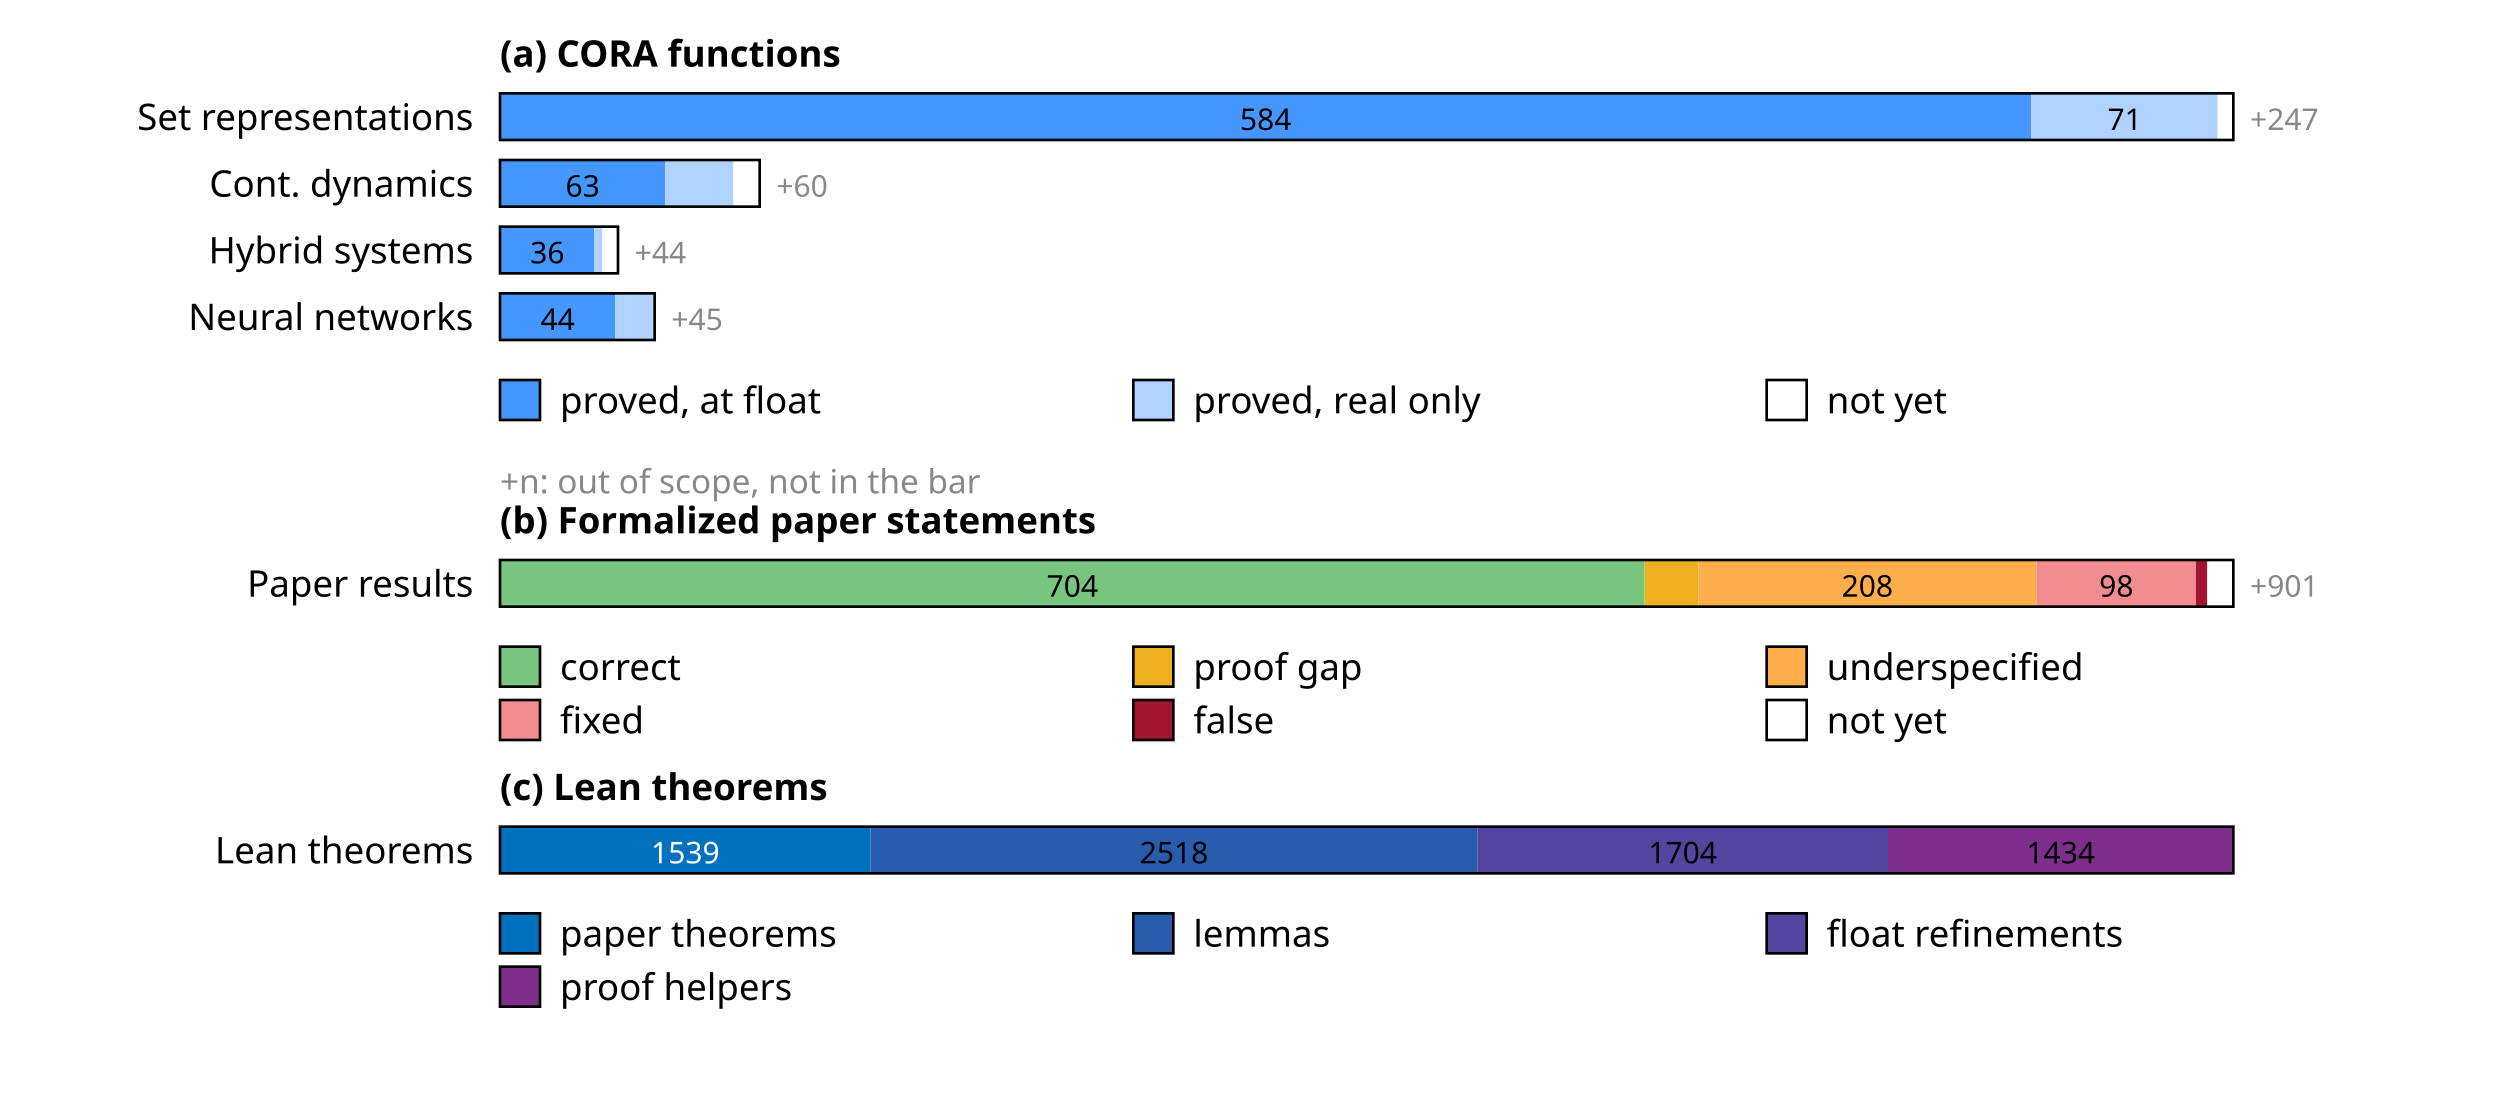
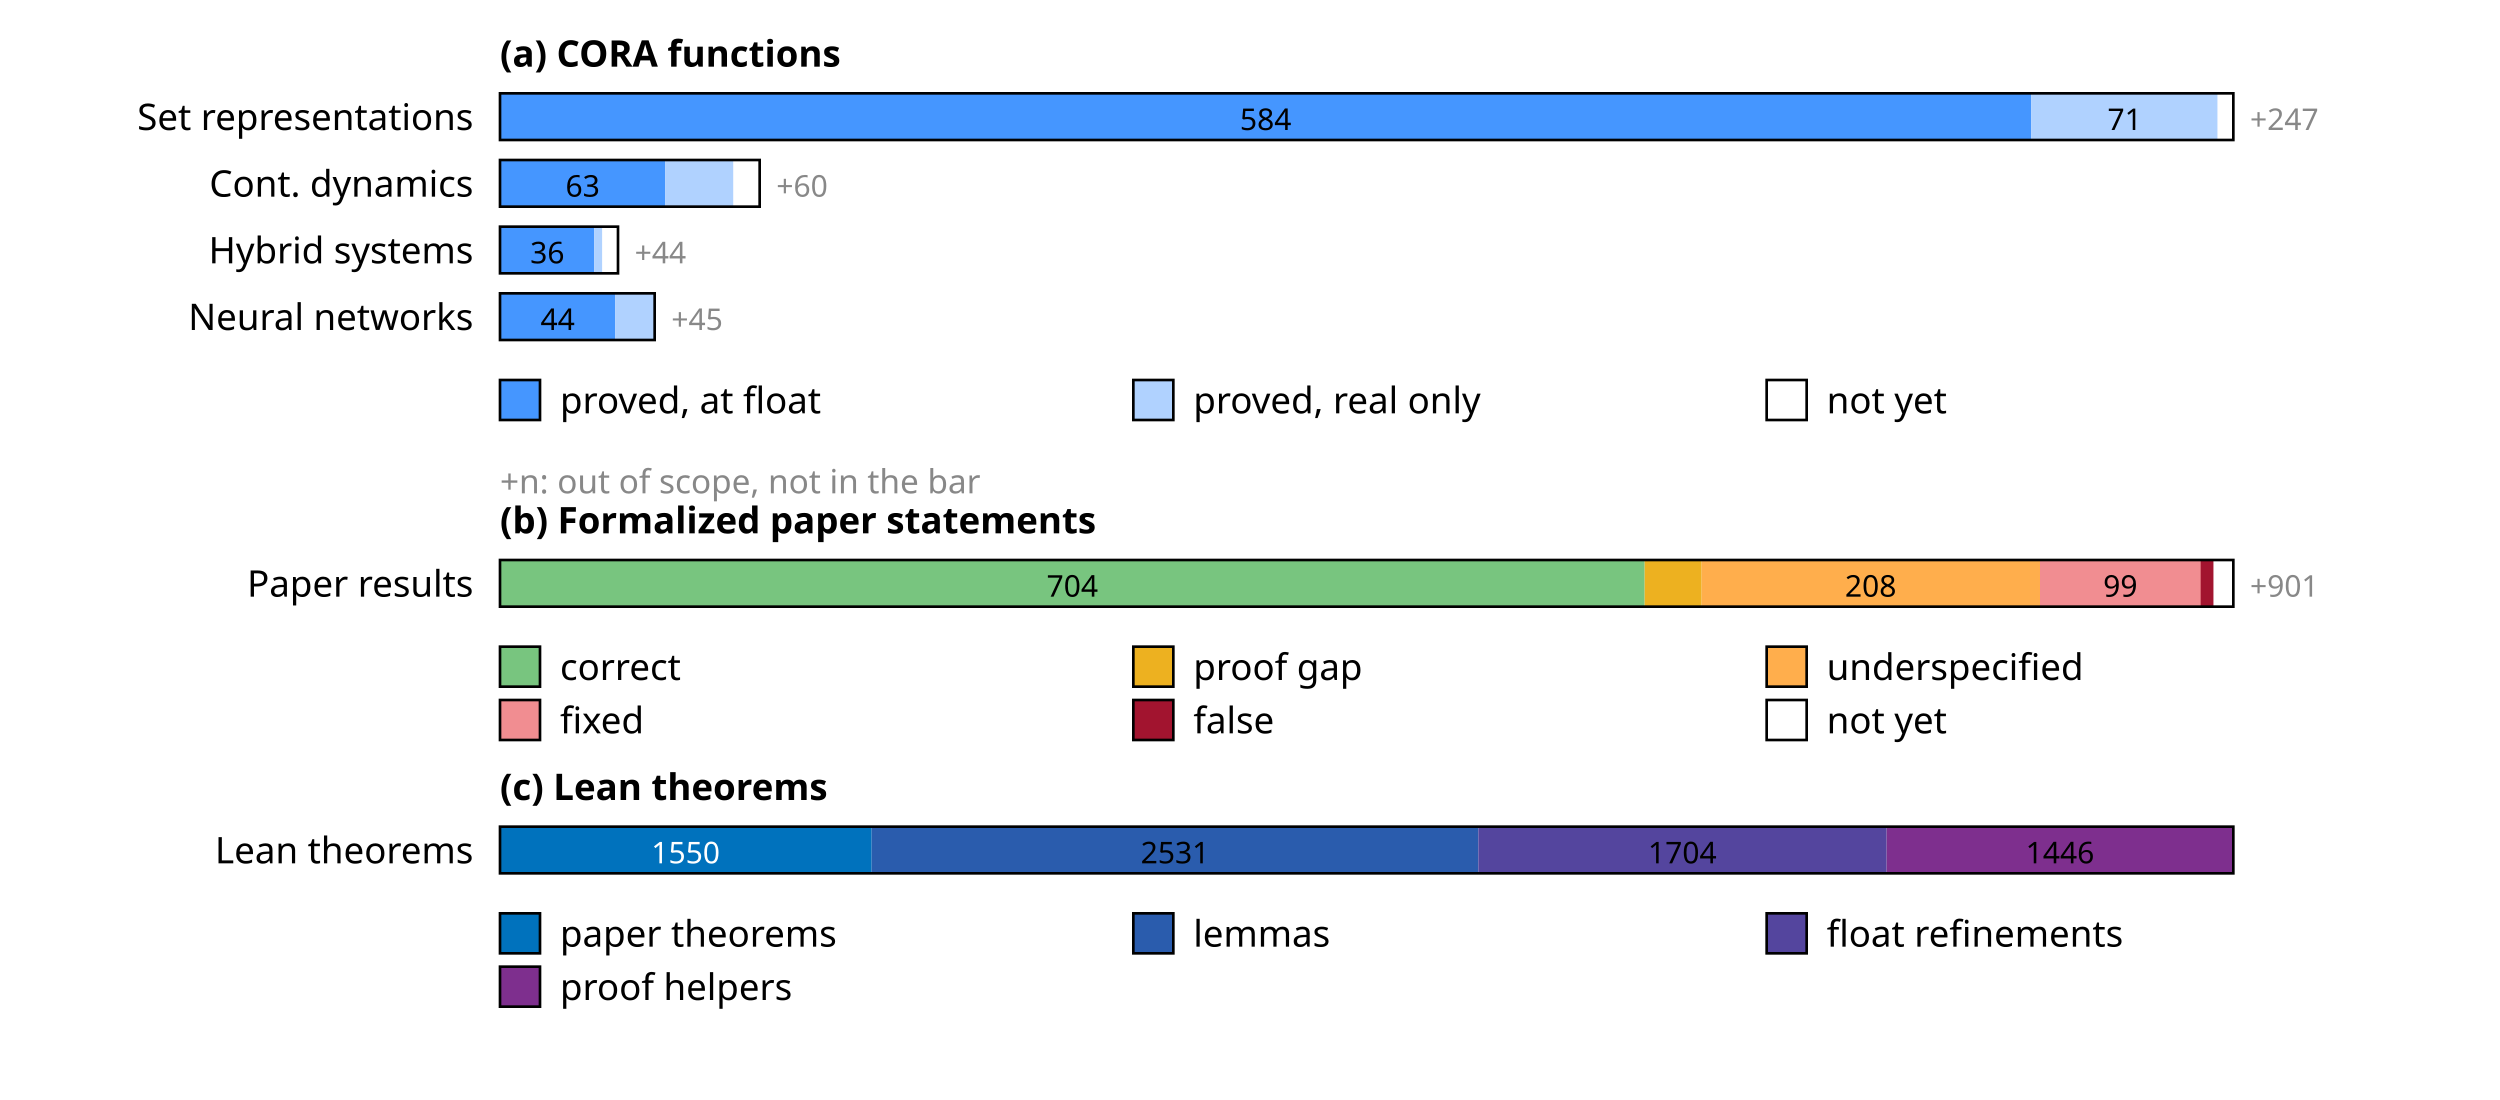
<svg xmlns="http://www.w3.org/2000/svg" width="750" height="330" font-family="sans-serif" font-size="11">
  <rect width="100%" height="100%" fill="white" />
  <text x="150" y="20" font-weight="bold">(a) CORA functions</text>
  <text x="142" y="39" text-anchor="end">Set representations</text>
  <rect x="150.0" y="28" width="459.4" height="14" fill="rgb(69,150,255)" />
  <text x="379.7" y="39" text-anchor="middle" font-size="9" fill="#000">584</text>
  <rect x="609.4" y="28" width="55.9" height="14" fill="rgb(176,210,255)" />
  <text x="637.4" y="39" text-anchor="middle" font-size="9" fill="#000">71</text>
  <rect x="665.3" y="28" width="4.7" height="14" fill="rgb(255,255,255)" />
  <rect x="150" y="28" width="520.0" height="14" fill="none" stroke="#000" stroke-width="0.8" />
  <text x="675.0" y="39" font-size="9" fill="#888">+247</text>
  <text x="142" y="59" text-anchor="end">Cont. dynamics</text>
  <rect x="150.0" y="48" width="49.6" height="14" fill="rgb(69,150,255)" />
  <text x="174.8" y="59" text-anchor="middle" font-size="9" fill="#000">63</text>
  <rect x="199.6" y="48" width="20.5" height="14" fill="rgb(176,210,255)" />
  <rect x="220.0" y="48" width="7.9" height="14" fill="rgb(255,255,255)" />
  <rect x="150" y="48" width="77.9" height="14" fill="none" stroke="#000" stroke-width="0.8" />
  <text x="232.9" y="59" font-size="9" fill="#888">+60</text>
  <text x="142" y="79" text-anchor="end">Hybrid systems</text>
  <rect x="150.0" y="68" width="28.3" height="14" fill="rgb(69,150,255)" />
  <text x="164.2" y="79" text-anchor="middle" font-size="9" fill="#000">36</text>
  <rect x="178.3" y="68" width="2.4" height="14" fill="rgb(176,210,255)" />
  <rect x="180.7" y="68" width="4.7" height="14" fill="rgb(255,255,255)" />
  <rect x="150" y="68" width="35.4" height="14" fill="none" stroke="#000" stroke-width="0.8" />
  <text x="190.4" y="79" font-size="9" fill="#888">+44</text>
  <text x="142" y="99" text-anchor="end">Neural networks</text>
  <rect x="150.0" y="88" width="34.6" height="14" fill="rgb(69,150,255)" />
  <text x="167.3" y="99" text-anchor="middle" font-size="9" fill="#000">44</text>
  <rect x="184.6" y="88" width="11.8" height="14" fill="rgb(176,210,255)" />
  <rect x="150" y="88" width="46.4" height="14" fill="none" stroke="#000" stroke-width="0.8" />
  <text x="201.4" y="99" font-size="9" fill="#888">+45</text>
  <rect x="150" y="114" width="12" height="12" fill="rgb(69,150,255)" stroke="#000" stroke-width="0.8" />
  <text x="168" y="124">proved, at float</text>
  <rect x="340" y="114" width="12" height="12" fill="rgb(176,210,255)" stroke="#000" stroke-width="0.8" />
  <text x="358" y="124">proved, real only</text>
  <rect x="530" y="114" width="12" height="12" fill="rgb(255,255,255)" stroke="#000" stroke-width="0.8" />
  <text x="548" y="124">not yet</text>
  <text x="150" y="148" font-size="10" fill="#888">+n: out of scope, not in the bar</text>
  <text x="150" y="160" font-weight="bold">(b) Formalized paper statements</text>
  <text x="142" y="179" text-anchor="end">Paper results</text>
  <rect x="150.0" y="168" width="343.4" height="14" fill="rgb(120,197,127)" />
  <text x="321.7" y="179" text-anchor="middle" font-size="9" fill="#000">704</text>
-   <rect x="493.4" y="168" width="16.1" height="14" fill="rgb(237,177,32)" />
-   <rect x="509.5" y="168" width="101.5" height="14" fill="rgb(255,174,76)" />
-   <text x="560.2" y="179" text-anchor="middle" font-size="9" fill="#000">208</text>
-   <rect x="611.0" y="168" width="47.8" height="14" fill="rgb(241,141,145)" />
-   <text x="634.9" y="179" text-anchor="middle" font-size="9" fill="#000">98</text>
-   <rect x="658.8" y="168" width="3.4" height="14" fill="rgb(162,20,47)" />
-   <rect x="662.2" y="168" width="7.8" height="14" fill="rgb(255,255,255)" />
+   <rect x="493.4" y="168" width="17.1" height="14" fill="rgb(237,177,32)" />
+   <rect x="510.5" y="168" width="101.5" height="14" fill="rgb(255,174,76)" />
+   <text x="561.2" y="179" text-anchor="middle" font-size="9" fill="#000">208</text>
+   <rect x="612.0" y="168" width="48.3" height="14" fill="rgb(241,141,145)" />
+   <text x="636.1" y="179" text-anchor="middle" font-size="9" fill="#000">99</text>
+   <rect x="660.2" y="168" width="3.9" height="14" fill="rgb(162,20,47)" />
+   <rect x="664.1" y="168" width="5.9" height="14" fill="rgb(255,255,255)" />
  <rect x="150" y="168" width="520.0" height="14" fill="none" stroke="#000" stroke-width="0.8" />
  <text x="675.0" y="179" font-size="9" fill="#888">+901</text>
  <rect x="150" y="194" width="12" height="12" fill="rgb(120,197,127)" stroke="#000" stroke-width="0.8" />
  <text x="168" y="204">correct</text>
  <rect x="340" y="194" width="12" height="12" fill="rgb(237,177,32)" stroke="#000" stroke-width="0.8" />
  <text x="358" y="204">proof gap</text>
  <rect x="530" y="194" width="12" height="12" fill="rgb(255,174,76)" stroke="#000" stroke-width="0.8" />
  <text x="548" y="204">underspecified</text>
  <rect x="150" y="210" width="12" height="12" fill="rgb(241,141,145)" stroke="#000" stroke-width="0.8" />
  <text x="168" y="220">fixed</text>
  <rect x="340" y="210" width="12" height="12" fill="rgb(162,20,47)" stroke="#000" stroke-width="0.8" />
  <text x="358" y="220">false</text>
  <rect x="530" y="210" width="12" height="12" fill="rgb(255,255,255)" stroke="#000" stroke-width="0.8" />
  <text x="548" y="220">not yet</text>
  <text x="150" y="240" font-weight="bold">(c) Lean theorems</text>
  <text x="142" y="259" text-anchor="end">Lean theorems</text>
-   <rect x="150.0" y="248" width="111.2" height="14" fill="rgb(0,114,189)" />
-   <text x="205.6" y="259" text-anchor="middle" font-size="9" fill="#fff">1539</text>
-   <rect x="261.2" y="248" width="182.0" height="14" fill="rgb(42,92,173)" />
-   <text x="352.2" y="259" text-anchor="middle" font-size="9" fill="#000">2518</text>
-   <rect x="443.2" y="248" width="123.2" height="14" fill="rgb(84,69,158)" />
-   <text x="504.8" y="259" text-anchor="middle" font-size="9" fill="#000">1704</text>
-   <rect x="566.4" y="248" width="103.6" height="14" fill="rgb(126,47,142)" />
-   <text x="618.2" y="259" text-anchor="middle" font-size="9" fill="#000">1434</text>
+   <rect x="150.0" y="248" width="111.5" height="14" fill="rgb(0,114,189)" />
+   <text x="205.7" y="259" text-anchor="middle" font-size="9" fill="#fff">1550</text>
+   <rect x="261.5" y="248" width="182.0" height="14" fill="rgb(42,92,173)" />
+   <text x="352.5" y="259" text-anchor="middle" font-size="9" fill="#000">2531</text>
+   <rect x="443.5" y="248" width="122.5" height="14" fill="rgb(84,69,158)" />
+   <text x="504.7" y="259" text-anchor="middle" font-size="9" fill="#000">1704</text>
+   <rect x="566.0" y="248" width="104.0" height="14" fill="rgb(126,47,142)" />
+   <text x="618.0" y="259" text-anchor="middle" font-size="9" fill="#000">1446</text>
  <rect x="150" y="248" width="520.0" height="14" fill="none" stroke="#000" stroke-width="0.8" />
  <rect x="150" y="274" width="12" height="12" fill="rgb(0,114,189)" stroke="#000" stroke-width="0.8" />
  <text x="168" y="284">paper theorems</text>
  <rect x="340" y="274" width="12" height="12" fill="rgb(42,92,173)" stroke="#000" stroke-width="0.8" />
  <text x="358" y="284">lemmas</text>
  <rect x="530" y="274" width="12" height="12" fill="rgb(84,69,158)" stroke="#000" stroke-width="0.8" />
  <text x="548" y="284">float refinements</text>
  <rect x="150" y="290" width="12" height="12" fill="rgb(126,47,142)" stroke="#000" stroke-width="0.8" />
  <text x="168" y="300">proof helpers</text>
</svg>
